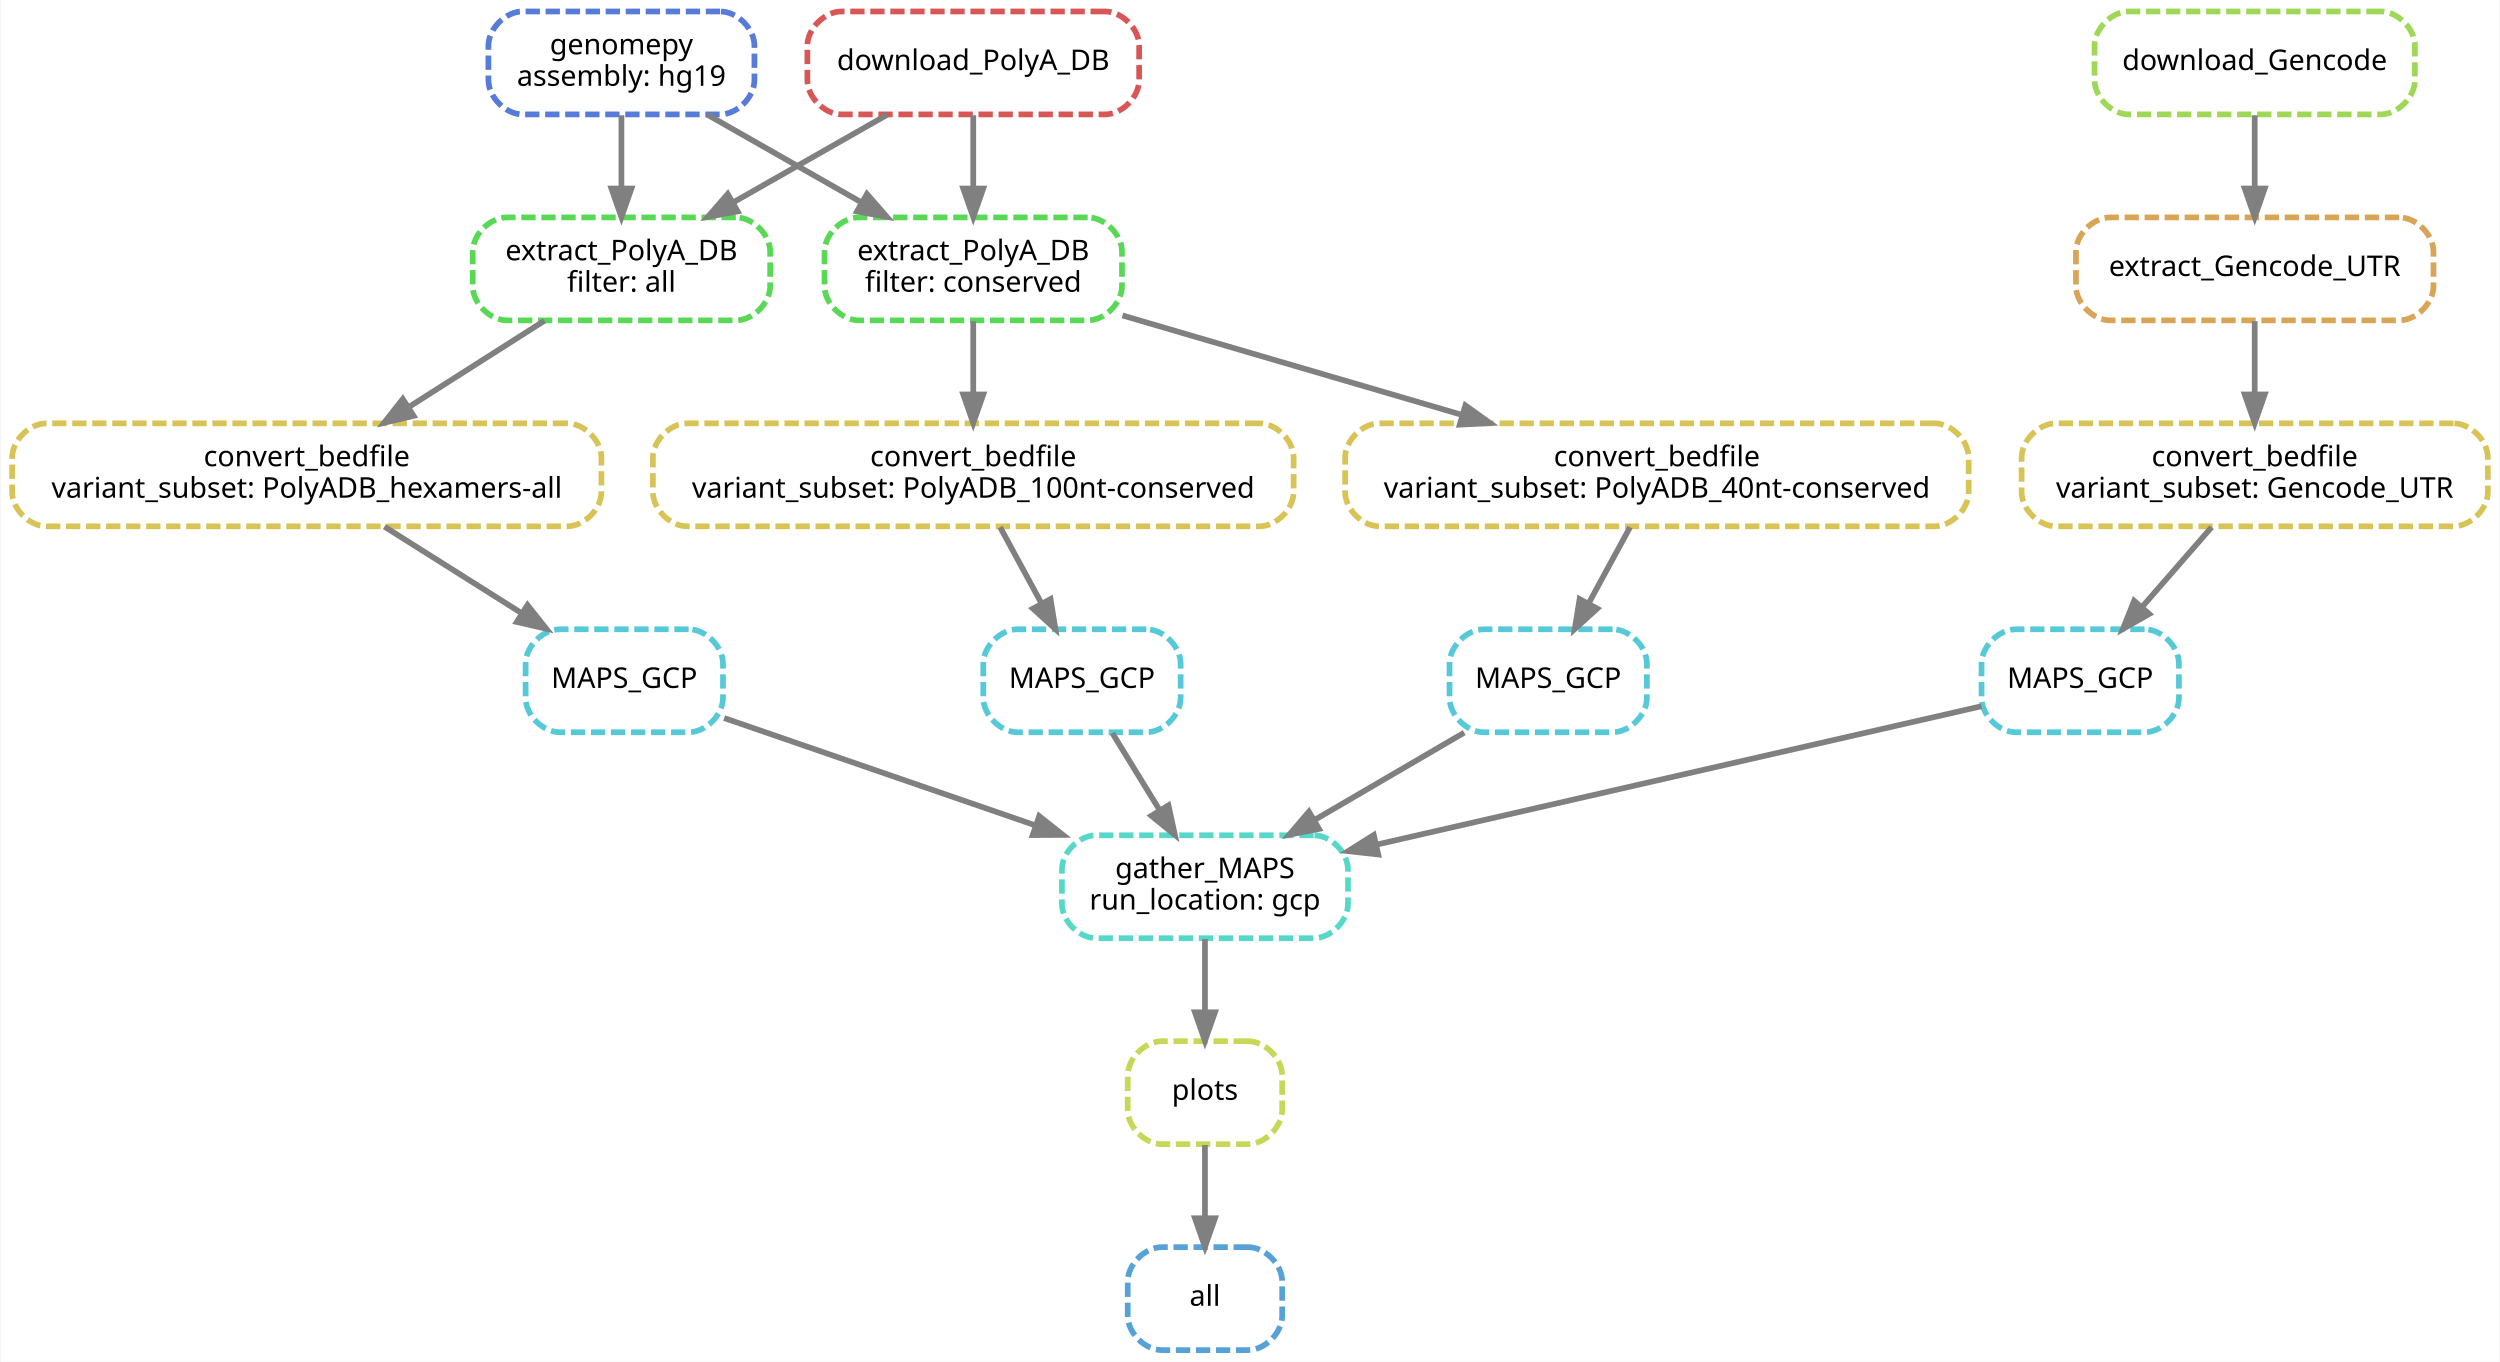
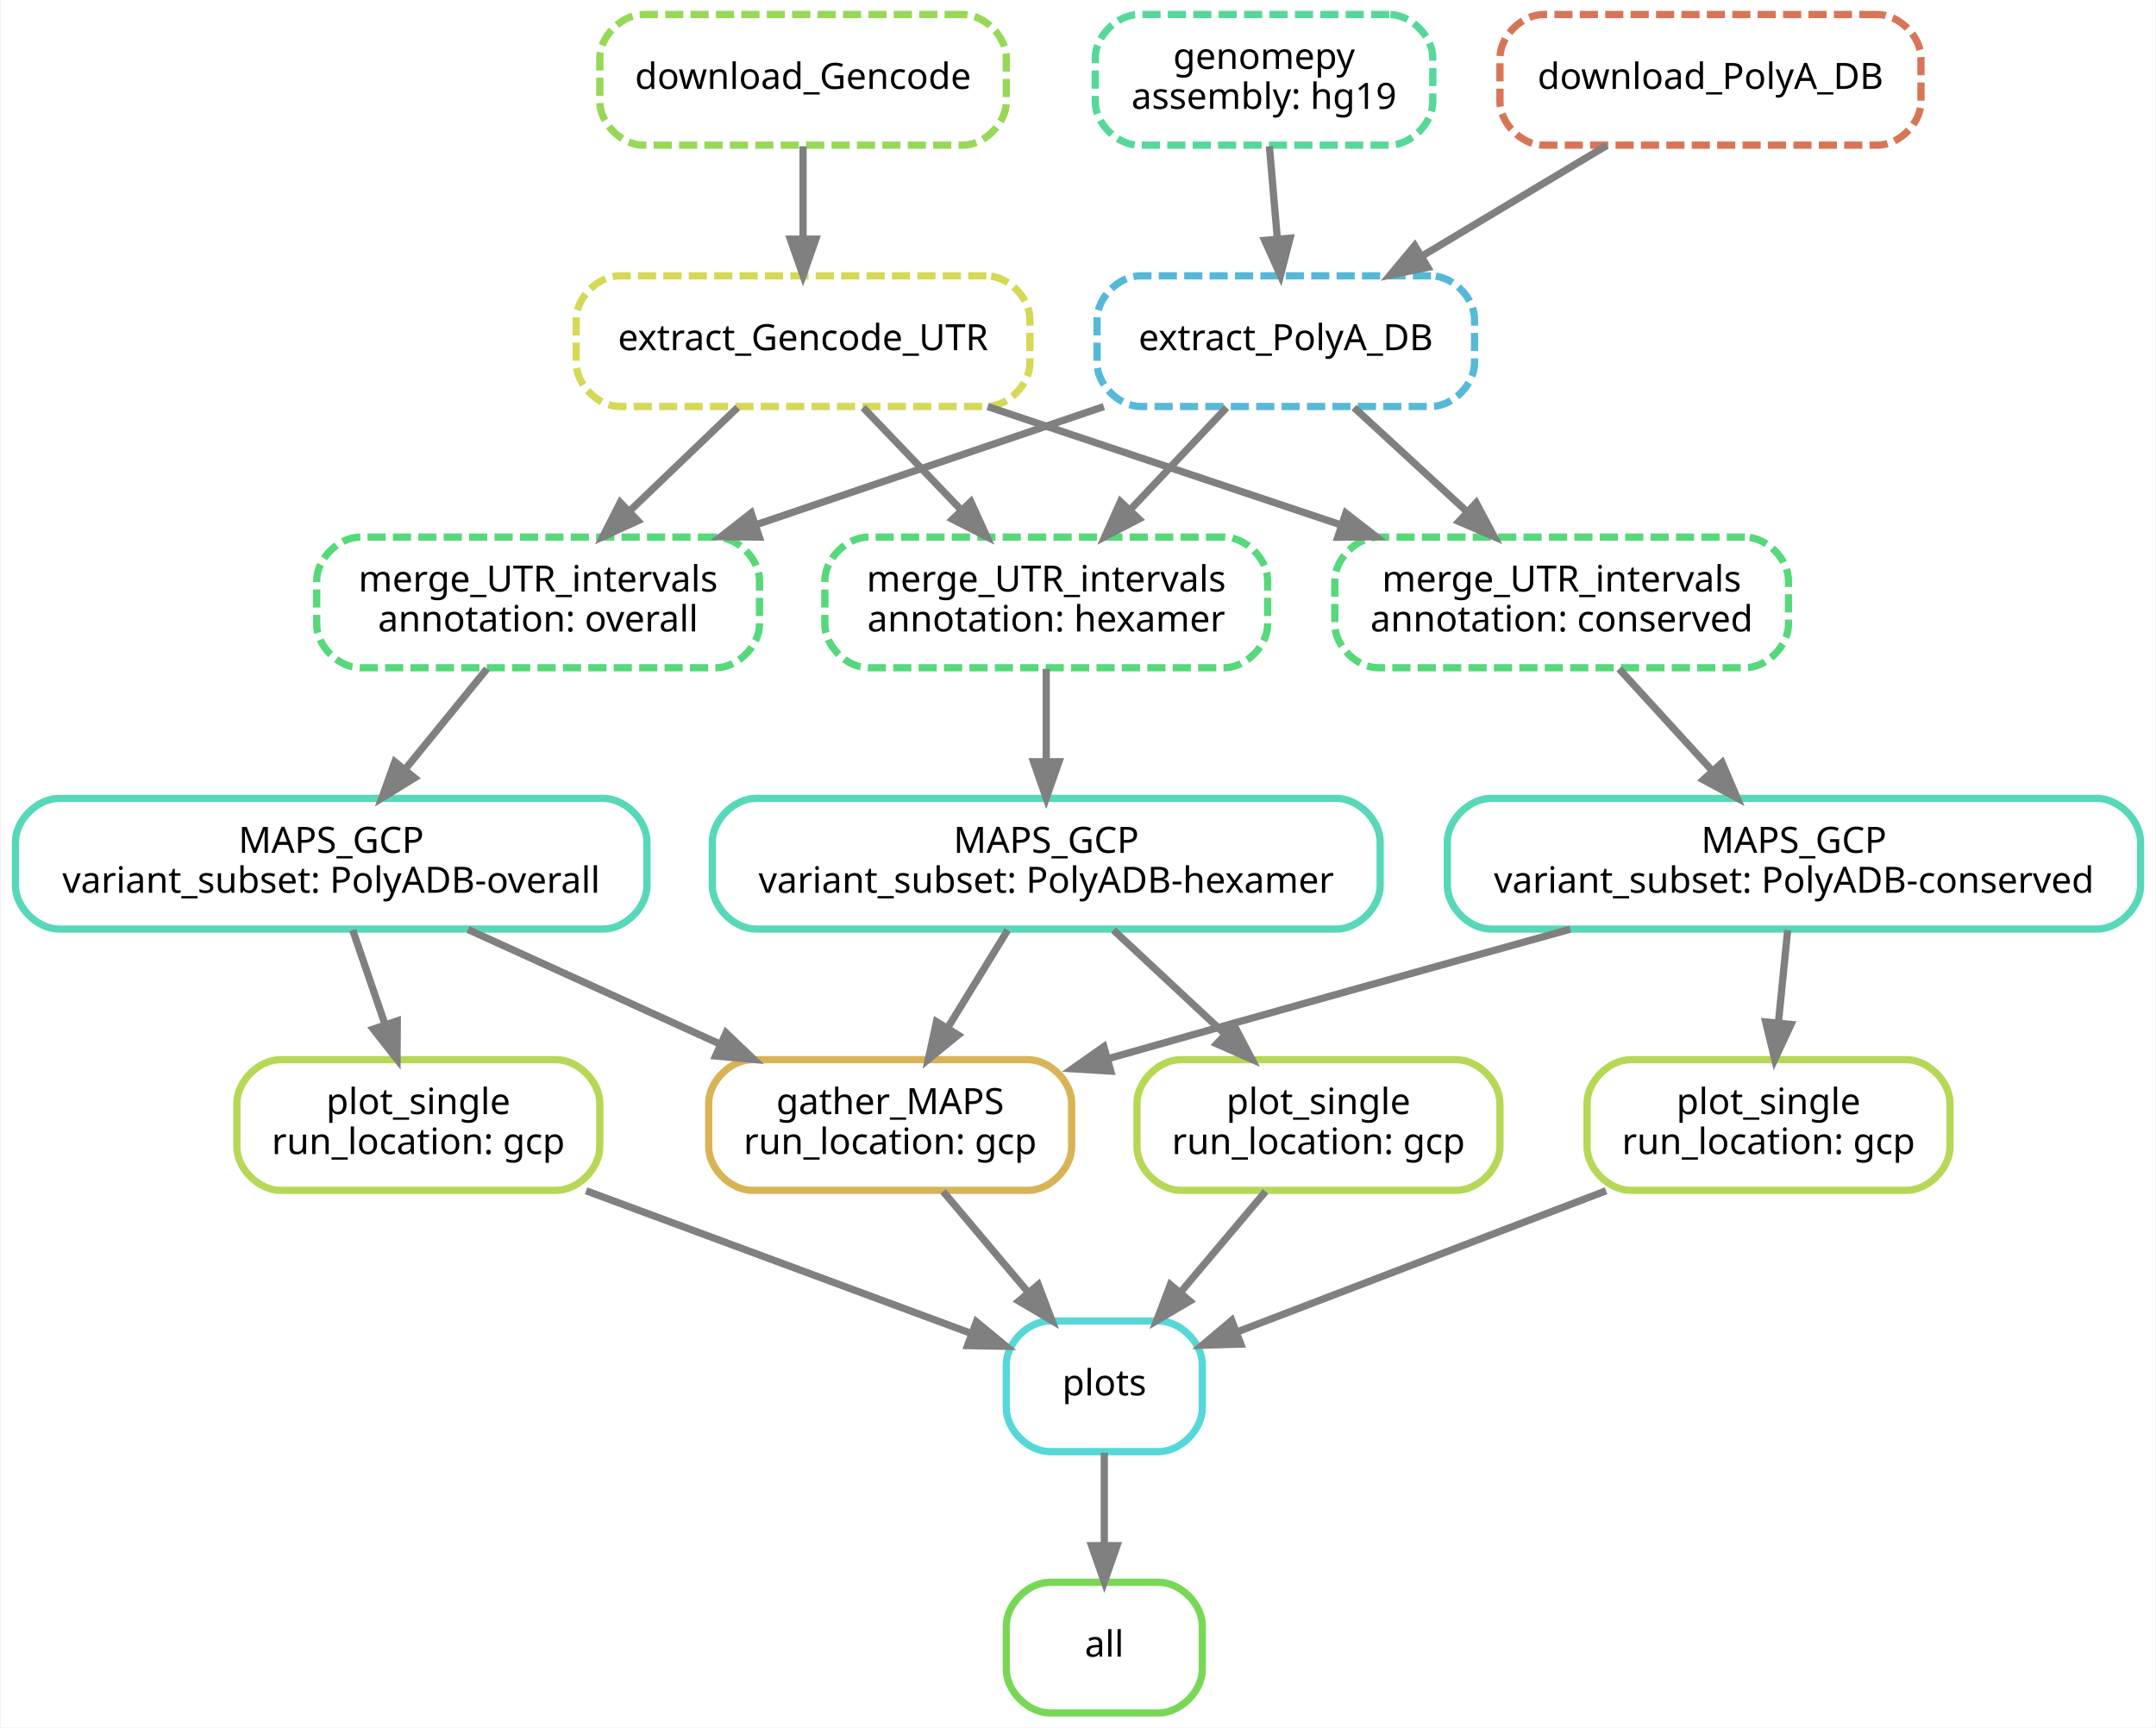
- <svg xmlns="http://www.w3.org/2000/svg" width="874pt" height="476pt" viewBox="0.00 0.00 873.50 476.00">
+ <svg xmlns="http://www.w3.org/2000/svg" width="594pt" height="476pt" viewBox="0.00 0.00 593.50 476.00">
  <g id="graph0" class="graph" transform="scale(1 1) rotate(0) translate(4 472)">
-     <polygon fill="white" stroke="transparent" points="-4,4 -4,-472 869.5,-472 869.5,4 -4,4" />
+     <polygon fill="white" stroke="transparent" points="-4,4 -4,-472 589.5,-472 589.5,4 -4,4" />
    <g id="node1" class="node">
-       <path fill="none" stroke="#56a2d8" stroke-width="2" stroke-dasharray="5,2" d="M432,-36C432,-36 402,-36 402,-36 396,-36 390,-30 390,-24 390,-24 390,-12 390,-12 390,-6 396,0 402,0 402,0 432,0 432,0 438,0 444,-6 444,-12 444,-12 444,-24 444,-24 444,-30 438,-36 432,-36" />
-       <text text-anchor="middle" x="417" y="-15.5" font-family="sans" font-size="10.00">all</text>
+       <path fill="none" stroke="#78d856" stroke-width="2" d="M315,-36C315,-36 285,-36 285,-36 279,-36 273,-30 273,-24 273,-24 273,-12 273,-12 273,-6 279,0 285,0 285,0 315,0 315,0 321,0 327,-6 327,-12 327,-12 327,-24 327,-24 327,-30 321,-36 315,-36" />
+       <text text-anchor="middle" x="300" y="-15.5" font-family="sans" font-size="10.00">all</text>
    </g>
    <g id="node2" class="node">
-       <path fill="none" stroke="#c6d856" stroke-width="2" stroke-dasharray="5,2" d="M432,-108C432,-108 402,-108 402,-108 396,-108 390,-102 390,-96 390,-96 390,-84 390,-84 390,-78 396,-72 402,-72 402,-72 432,-72 432,-72 438,-72 444,-78 444,-84 444,-84 444,-96 444,-96 444,-102 438,-108 432,-108" />
-       <text text-anchor="middle" x="417" y="-87.5" font-family="sans" font-size="10.00">plots</text>
+       <path fill="none" stroke="#56d8d8" stroke-width="2" d="M315,-108C315,-108 285,-108 285,-108 279,-108 273,-102 273,-96 273,-96 273,-84 273,-84 273,-78 279,-72 285,-72 285,-72 315,-72 315,-72 321,-72 327,-78 327,-84 327,-84 327,-96 327,-96 327,-102 321,-108 315,-108" />
+       <text text-anchor="middle" x="300" y="-87.5" font-family="sans" font-size="10.00">plots</text>
    </g>
    <g id="edge1" class="edge">
-       <path fill="none" stroke="grey" stroke-width="2" d="M417,-71.7C417,-63.98 417,-54.71 417,-46.11" />
-       <polygon fill="grey" stroke="grey" stroke-width="2" points="420.5,-46.1 417,-36.1 413.5,-46.1 420.5,-46.1" />
+       <path fill="none" stroke="grey" stroke-width="2" d="M300,-71.7C300,-63.98 300,-54.71 300,-46.11" />
+       <polygon fill="grey" stroke="grey" stroke-width="2" points="303.5,-46.1 300,-36.1 296.5,-46.1 303.5,-46.1" />
    </g>
    <g id="node3" class="node">
-       <path fill="none" stroke="#56d8c9" stroke-width="2" stroke-dasharray="5,2" d="M455,-180C455,-180 379,-180 379,-180 373,-180 367,-174 367,-168 367,-168 367,-156 367,-156 367,-150 373,-144 379,-144 379,-144 455,-144 455,-144 461,-144 467,-150 467,-156 467,-156 467,-168 467,-168 467,-174 461,-180 455,-180" />
-       <text text-anchor="middle" x="417" y="-165" font-family="sans" font-size="10.00">gather_MAPS</text>
-       <text text-anchor="middle" x="417" y="-154" font-family="sans" font-size="10.00">run_location: gcp</text>
+       <path fill="none" stroke="#d8b456" stroke-width="2" d="M279,-180C279,-180 203,-180 203,-180 197,-180 191,-174 191,-168 191,-168 191,-156 191,-156 191,-150 197,-144 203,-144 203,-144 279,-144 279,-144 285,-144 291,-150 291,-156 291,-156 291,-168 291,-168 291,-174 285,-180 279,-180" />
+       <text text-anchor="middle" x="241" y="-165" font-family="sans" font-size="10.00">gather_MAPS</text>
+       <text text-anchor="middle" x="241" y="-154" font-family="sans" font-size="10.00">run_location: gcp</text>
    </g>
    <g id="edge2" class="edge">
-       <path fill="none" stroke="grey" stroke-width="2" d="M417,-143.7C417,-135.98 417,-126.71 417,-118.11" />
-       <polygon fill="grey" stroke="grey" stroke-width="2" points="420.5,-118.1 417,-108.1 413.5,-118.1 420.5,-118.1" />
+       <path fill="none" stroke="grey" stroke-width="2" d="M255.58,-143.7C262.66,-135.3 271.28,-125.07 279.05,-115.86" />
+       <polygon fill="grey" stroke="grey" stroke-width="2" points="281.81,-118.01 285.58,-108.1 276.46,-113.49 281.81,-118.01" />
    </g>
    <g id="node4" class="node">
-       <path fill="none" stroke="#56c9d8" stroke-width="2" stroke-dasharray="5,2" d="M559.5,-252C559.5,-252 514.5,-252 514.5,-252 508.5,-252 502.5,-246 502.5,-240 502.5,-240 502.5,-228 502.5,-228 502.5,-222 508.5,-216 514.5,-216 514.5,-216 559.5,-216 559.5,-216 565.5,-216 571.5,-222 571.5,-228 571.5,-228 571.5,-240 571.5,-240 571.5,-246 565.5,-252 559.5,-252" />
-       <text text-anchor="middle" x="537" y="-231.5" font-family="sans" font-size="10.00">MAPS_GCP</text>
+       <path fill="none" stroke="#56d8b9" stroke-width="2" d="M162,-252C162,-252 12,-252 12,-252 6,-252 0,-246 0,-240 0,-240 0,-228 0,-228 0,-222 6,-216 12,-216 12,-216 162,-216 162,-216 168,-216 174,-222 174,-228 174,-228 174,-240 174,-240 174,-246 168,-252 162,-252" />
+       <text text-anchor="middle" x="87" y="-237" font-family="sans" font-size="10.00">MAPS_GCP</text>
+       <text text-anchor="middle" x="87" y="-226" font-family="sans" font-size="10.00">variant_subset: PolyADB-overall</text>
+     </g>
+     <g id="edge6" class="edge">
+       <path fill="none" stroke="grey" stroke-width="2" d="M124.67,-215.88C145.63,-206.35 171.9,-194.41 194.18,-184.28" />
+       <polygon fill="grey" stroke="grey" stroke-width="2" points="195.79,-187.39 203.45,-180.07 192.9,-181.02 195.79,-187.39" />
+     </g>
+     <g id="node15" class="node">
+       <path fill="none" stroke="#b6d856" stroke-width="2" d="M149,-180C149,-180 73,-180 73,-180 67,-180 61,-174 61,-168 61,-168 61,-156 61,-156 61,-150 67,-144 73,-144 73,-144 149,-144 149,-144 155,-144 161,-150 161,-156 161,-156 161,-168 161,-168 161,-174 155,-180 149,-180" />
+       <text text-anchor="middle" x="111" y="-165" font-family="sans" font-size="10.00">plot_single</text>
+       <text text-anchor="middle" x="111" y="-154" font-family="sans" font-size="10.00">run_location: gcp</text>
+     </g>
+     <g id="edge21" class="edge">
+       <path fill="none" stroke="grey" stroke-width="2" d="M92.93,-215.7C95.61,-207.9 98.83,-198.51 101.8,-189.83" />
+       <polygon fill="grey" stroke="grey" stroke-width="2" points="105.2,-190.7 105.14,-180.1 98.58,-188.43 105.2,-190.7" />
+     </g>
+     <g id="node5" class="node">
+       <path fill="none" stroke="#56d87b" stroke-width="2" stroke-dasharray="5,2" d="M193,-324C193,-324 95,-324 95,-324 89,-324 83,-318 83,-312 83,-312 83,-300 83,-300 83,-294 89,-288 95,-288 95,-288 193,-288 193,-288 199,-288 205,-294 205,-300 205,-300 205,-312 205,-312 205,-318 199,-324 193,-324" />
+       <text text-anchor="middle" x="144" y="-309" font-family="sans" font-size="10.00">merge_UTR_intervals</text>
+       <text text-anchor="middle" x="144" y="-298" font-family="sans" font-size="10.00">annotation: overall</text>
+     </g>
+     <g id="edge9" class="edge">
+       <path fill="none" stroke="grey" stroke-width="2" d="M129.91,-287.7C123.08,-279.3 114.74,-269.07 107.24,-259.86" />
+       <polygon fill="grey" stroke="grey" stroke-width="2" points="109.96,-257.65 100.93,-252.1 104.53,-262.07 109.96,-257.65" />
+     </g>
+     <g id="node6" class="node">
+       <path fill="none" stroke="#d6d856" stroke-width="2" stroke-dasharray="5,2" d="M267.5,-396C267.5,-396 166.5,-396 166.5,-396 160.5,-396 154.5,-390 154.5,-384 154.5,-384 154.5,-372 154.5,-372 154.5,-366 160.5,-360 166.5,-360 166.5,-360 267.5,-360 267.5,-360 273.5,-360 279.5,-366 279.5,-372 279.5,-372 279.5,-384 279.5,-384 279.5,-390 273.5,-396 267.5,-396" />
+       <text text-anchor="middle" x="217" y="-375.5" font-family="sans" font-size="10.00">extract_Gencode_UTR</text>
+     </g>
+     <g id="edge10" class="edge">
+       <path fill="none" stroke="grey" stroke-width="2" d="M198.96,-359.7C189.94,-351.05 178.88,-340.45 169.06,-331.03" />
+       <polygon fill="grey" stroke="grey" stroke-width="2" points="171.48,-328.5 161.84,-324.1 166.63,-333.55 171.48,-328.5" />
+     </g>
+     <g id="node12" class="node">
+       <path fill="none" stroke="#56d87b" stroke-width="2" stroke-dasharray="5,2" d="M333,-324C333,-324 235,-324 235,-324 229,-324 223,-318 223,-312 223,-312 223,-300 223,-300 223,-294 229,-288 235,-288 235,-288 333,-288 333,-288 339,-288 345,-294 345,-300 345,-300 345,-312 345,-312 345,-318 339,-324 333,-324" />
+       <text text-anchor="middle" x="284" y="-309" font-family="sans" font-size="10.00">merge_UTR_intervals</text>
+       <text text-anchor="middle" x="284" y="-298" font-family="sans" font-size="10.00">annotation: hexamer</text>
+     </g>
+     <g id="edge16" class="edge">
+       <path fill="none" stroke="grey" stroke-width="2" d="M233.56,-359.7C241.68,-351.22 251.59,-340.86 260.47,-331.58" />
+       <polygon fill="grey" stroke="grey" stroke-width="2" points="263.24,-333.75 267.63,-324.1 258.19,-328.91 263.24,-333.75" />
+     </g>
+     <g id="node14" class="node">
+       <path fill="none" stroke="#56d87b" stroke-width="2" stroke-dasharray="5,2" d="M476.5,-324C476.5,-324 375.5,-324 375.5,-324 369.5,-324 363.5,-318 363.5,-312 363.5,-312 363.5,-300 363.5,-300 363.5,-294 369.5,-288 375.5,-288 375.5,-288 476.5,-288 476.5,-288 482.5,-288 488.5,-294 488.5,-300 488.5,-300 488.5,-312 488.5,-312 488.5,-318 482.5,-324 476.5,-324" />
+       <text text-anchor="middle" x="426" y="-309" font-family="sans" font-size="10.00">merge_UTR_intervals</text>
+       <text text-anchor="middle" x="426" y="-298" font-family="sans" font-size="10.00">annotation: conserved</text>
+     </g>
+     <g id="edge19" class="edge">
+       <path fill="none" stroke="grey" stroke-width="2" d="M267.86,-359.97C297.19,-350.14 334.25,-337.73 365.12,-327.39" />
+       <polygon fill="grey" stroke="grey" stroke-width="2" points="366.54,-330.61 374.91,-324.11 364.32,-323.97 366.54,-330.61" />
+     </g>
+     <g id="node7" class="node">
+       <path fill="none" stroke="#97d856" stroke-width="2" stroke-dasharray="5,2" d="M261,-468C261,-468 173,-468 173,-468 167,-468 161,-462 161,-456 161,-456 161,-444 161,-444 161,-438 167,-432 173,-432 173,-432 261,-432 261,-432 267,-432 273,-438 273,-444 273,-444 273,-456 273,-456 273,-462 267,-468 261,-468" />
+       <text text-anchor="middle" x="217" y="-447.5" font-family="sans" font-size="10.00">download_Gencode</text>
+     </g>
+     <g id="edge12" class="edge">
+       <path fill="none" stroke="grey" stroke-width="2" d="M217,-431.7C217,-423.98 217,-414.71 217,-406.11" />
+       <polygon fill="grey" stroke="grey" stroke-width="2" points="220.5,-406.1 217,-396.1 213.5,-406.1 220.5,-406.1" />
+     </g>
+     <g id="node8" class="node">
+       <path fill="none" stroke="#56b9d8" stroke-width="2" stroke-dasharray="5,2" d="M390,-396C390,-396 310,-396 310,-396 304,-396 298,-390 298,-384 298,-384 298,-372 298,-372 298,-366 304,-360 310,-360 310,-360 390,-360 390,-360 396,-360 402,-366 402,-372 402,-372 402,-384 402,-384 402,-390 396,-396 390,-396" />
+       <text text-anchor="middle" x="350" y="-375.5" font-family="sans" font-size="10.00">extract_PolyA_DB</text>
+     </g>
+     <g id="edge11" class="edge">
+       <path fill="none" stroke="grey" stroke-width="2" d="M299.87,-359.97C270.96,-350.14 234.43,-337.73 204,-327.39" />
+       <polygon fill="grey" stroke="grey" stroke-width="2" points="204.95,-324.01 194.35,-324.11 202.7,-330.64 204.95,-324.01" />
+     </g>
+     <g id="edge17" class="edge">
+       <path fill="none" stroke="grey" stroke-width="2" d="M333.69,-359.7C325.69,-351.22 315.93,-340.86 307.18,-331.58" />
+       <polygon fill="grey" stroke="grey" stroke-width="2" points="309.53,-328.98 300.13,-324.1 304.44,-333.78 309.53,-328.98" />
+     </g>
+     <g id="edge20" class="edge">
+       <path fill="none" stroke="grey" stroke-width="2" d="M368.79,-359.7C378.17,-351.05 389.68,-340.45 399.91,-331.03" />
+       <polygon fill="grey" stroke="grey" stroke-width="2" points="402.45,-333.45 407.43,-324.1 397.7,-328.3 402.45,-333.45" />
+     </g>
+     <g id="node9" class="node">
+       <path fill="none" stroke="#d87556" stroke-width="2" stroke-dasharray="5,2" d="M513,-468C513,-468 421,-468 421,-468 415,-468 409,-462 409,-456 409,-456 409,-444 409,-444 409,-438 415,-432 421,-432 421,-432 513,-432 513,-432 519,-432 525,-438 525,-444 525,-444 525,-456 525,-456 525,-462 519,-468 513,-468" />
+       <text text-anchor="middle" x="467" y="-447.5" font-family="sans" font-size="10.00">download_PolyA_DB</text>
+     </g>
+     <g id="edge13" class="edge">
+       <path fill="none" stroke="grey" stroke-width="2" d="M438.38,-431.88C423.08,-422.72 404.06,-411.34 387.58,-401.48" />
+       <polygon fill="grey" stroke="grey" stroke-width="2" points="389.11,-398.32 378.73,-396.19 385.52,-404.33 389.11,-398.32" />
+     </g>
+     <g id="node10" class="node">
+       <path fill="none" stroke="#56d89a" stroke-width="2" stroke-dasharray="5,2" d="M378.5,-468C378.5,-468 309.5,-468 309.5,-468 303.5,-468 297.5,-462 297.5,-456 297.5,-456 297.5,-444 297.5,-444 297.5,-438 303.5,-432 309.5,-432 309.5,-432 378.5,-432 378.5,-432 384.5,-432 390.5,-438 390.5,-444 390.5,-444 390.5,-456 390.5,-456 390.5,-462 384.5,-468 378.5,-468" />
+       <text text-anchor="middle" x="344" y="-453" font-family="sans" font-size="10.00">genomepy</text>
+       <text text-anchor="middle" x="344" y="-442" font-family="sans" font-size="10.00">assembly: hg19</text>
+     </g>
+     <g id="edge14" class="edge">
+       <path fill="none" stroke="grey" stroke-width="2" d="M345.48,-431.7C346.14,-423.98 346.94,-414.71 347.68,-406.11" />
+       <polygon fill="grey" stroke="grey" stroke-width="2" points="351.17,-406.37 348.53,-396.1 344.19,-405.77 351.17,-406.37" />
+     </g>
+     <g id="node11" class="node">
+       <path fill="none" stroke="#56d8b9" stroke-width="2" d="M364,-252C364,-252 204,-252 204,-252 198,-252 192,-246 192,-240 192,-240 192,-228 192,-228 192,-222 198,-216 204,-216 204,-216 364,-216 364,-216 370,-216 376,-222 376,-228 376,-228 376,-240 376,-240 376,-246 370,-252 364,-252" />
+       <text text-anchor="middle" x="284" y="-237" font-family="sans" font-size="10.00">MAPS_GCP</text>
+       <text text-anchor="middle" x="284" y="-226" font-family="sans" font-size="10.00">variant_subset: PolyADB-hexamer</text>
+     </g>
+     <g id="edge7" class="edge">
+       <path fill="none" stroke="grey" stroke-width="2" d="M273.37,-215.7C268.37,-207.56 262.31,-197.69 256.79,-188.7" />
+       <polygon fill="grey" stroke="grey" stroke-width="2" points="259.72,-186.79 251.51,-180.1 253.76,-190.46 259.72,-186.79" />
+     </g>
+     <g id="node16" class="node">
+       <path fill="none" stroke="#b6d856" stroke-width="2" d="M397,-180C397,-180 321,-180 321,-180 315,-180 309,-174 309,-168 309,-168 309,-156 309,-156 309,-150 315,-144 321,-144 321,-144 397,-144 397,-144 403,-144 409,-150 409,-156 409,-156 409,-168 409,-168 409,-174 403,-180 397,-180" />
+       <text text-anchor="middle" x="359" y="-165" font-family="sans" font-size="10.00">plot_single</text>
+       <text text-anchor="middle" x="359" y="-154" font-family="sans" font-size="10.00">run_location: gcp</text>
+     </g>
+     <g id="edge22" class="edge">
+       <path fill="none" stroke="grey" stroke-width="2" d="M302.54,-215.7C311.8,-207.05 323.16,-196.45 333.26,-187.03" />
+       <polygon fill="grey" stroke="grey" stroke-width="2" points="335.75,-189.49 340.67,-180.1 330.98,-184.37 335.75,-189.49" />
+     </g>
+     <g id="edge15" class="edge">
+       <path fill="none" stroke="grey" stroke-width="2" d="M284,-287.7C284,-279.98 284,-270.71 284,-262.11" />
+       <polygon fill="grey" stroke="grey" stroke-width="2" points="287.5,-262.1 284,-252.1 280.5,-262.1 287.5,-262.1" />
+     </g>
+     <g id="node13" class="node">
+       <path fill="none" stroke="#56d8b9" stroke-width="2" d="M573.5,-252C573.5,-252 406.5,-252 406.5,-252 400.5,-252 394.5,-246 394.5,-240 394.5,-240 394.5,-228 394.5,-228 394.5,-222 400.5,-216 406.5,-216 406.5,-216 573.5,-216 573.5,-216 579.5,-216 585.5,-222 585.5,-228 585.5,-228 585.5,-240 585.5,-240 585.5,-246 579.5,-252 573.5,-252" />
+       <text text-anchor="middle" x="490" y="-237" font-family="sans" font-size="10.00">MAPS_GCP</text>
+       <text text-anchor="middle" x="490" y="-226" font-family="sans" font-size="10.00">variant_subset: PolyADB-conserved</text>
+     </g>
+     <g id="edge8" class="edge">
+       <path fill="none" stroke="grey" stroke-width="2" d="M428.35,-215.95C393.48,-206.27 348.83,-193.82 300.84,-180.23" />
+       <polygon fill="grey" stroke="grey" stroke-width="2" points="301.78,-176.86 291.2,-177.5 299.87,-183.59 301.78,-176.86" />
+     </g>
+     <g id="node17" class="node">
+       <path fill="none" stroke="#b6d856" stroke-width="2" d="M521,-180C521,-180 445,-180 445,-180 439,-180 433,-174 433,-168 433,-168 433,-156 433,-156 433,-150 439,-144 445,-144 445,-144 521,-144 521,-144 527,-144 533,-150 533,-156 533,-156 533,-168 533,-168 533,-174 527,-180 521,-180" />
+       <text text-anchor="middle" x="483" y="-165" font-family="sans" font-size="10.00">plot_single</text>
+       <text text-anchor="middle" x="483" y="-154" font-family="sans" font-size="10.00">run_location: gcp</text>
+     </g>
+     <g id="edge23" class="edge">
+       <path fill="none" stroke="grey" stroke-width="2" d="M488.27,-215.7C487.5,-207.98 486.57,-198.71 485.71,-190.11" />
+       <polygon fill="grey" stroke="grey" stroke-width="2" points="489.19,-189.71 484.71,-180.1 482.22,-190.4 489.19,-189.71" />
+     </g>
+     <g id="edge18" class="edge">
+       <path fill="none" stroke="grey" stroke-width="2" d="M441.82,-287.7C449.57,-279.22 459.04,-268.86 467.52,-259.58" />
+       <polygon fill="grey" stroke="grey" stroke-width="2" points="470.2,-261.85 474.36,-252.1 465.03,-257.12 470.2,-261.85" />
    </g>
    <g id="edge3" class="edge">
-       <path fill="none" stroke="grey" stroke-width="2" d="M507.64,-215.88C491.95,-206.72 472.44,-195.34 455.55,-185.48" />
-       <polygon fill="grey" stroke="grey" stroke-width="2" points="456.87,-182.21 446.47,-180.19 453.34,-188.25 456.87,-182.21" />
-     </g>
-     <g id="node5" class="node">
-       <path fill="none" stroke="#d8c356" stroke-width="2" stroke-dasharray="5,2" d="M672,-324C672,-324 478,-324 478,-324 472,-324 466,-318 466,-312 466,-312 466,-300 466,-300 466,-294 472,-288 478,-288 478,-288 672,-288 672,-288 678,-288 684,-294 684,-300 684,-300 684,-312 684,-312 684,-318 678,-324 672,-324" />
-       <text text-anchor="middle" x="575" y="-309" font-family="sans" font-size="10.00">convert_bedfile</text>
-       <text text-anchor="middle" x="575" y="-298" font-family="sans" font-size="10.00">variant_subset: PolyADB_40nt-conserved</text>
-     </g>
-     <g id="edge7" class="edge">
-       <path fill="none" stroke="grey" stroke-width="2" d="M565.61,-287.7C561.24,-279.64 555.94,-269.89 551.1,-260.98" />
-       <polygon fill="grey" stroke="grey" stroke-width="2" points="554.13,-259.22 546.29,-252.1 547.98,-262.56 554.13,-259.22" />
-     </g>
-     <g id="node6" class="node">
-       <path fill="none" stroke="#59d856" stroke-width="2" stroke-dasharray="5,2" d="M376,-396C376,-396 296,-396 296,-396 290,-396 284,-390 284,-384 284,-384 284,-372 284,-372 284,-366 290,-360 296,-360 296,-360 376,-360 376,-360 382,-360 388,-366 388,-372 388,-372 388,-384 388,-384 388,-390 382,-396 376,-396" />
-       <text text-anchor="middle" x="336" y="-381" font-family="sans" font-size="10.00">extract_PolyA_DB</text>
-       <text text-anchor="middle" x="336" y="-370" font-family="sans" font-size="10.00">filter: conserved</text>
-     </g>
-     <g id="edge8" class="edge">
-       <path fill="none" stroke="grey" stroke-width="2" d="M388.15,-361.72C422.95,-351.53 469.06,-338.03 506.77,-326.98" />
-       <polygon fill="grey" stroke="grey" stroke-width="2" points="508.05,-330.26 516.67,-324.09 506.08,-323.54 508.05,-330.26" />
-     </g>
-     <g id="node10" class="node">
-       <path fill="none" stroke="#d8c356" stroke-width="2" stroke-dasharray="5,2" d="M436,-324C436,-324 236,-324 236,-324 230,-324 224,-318 224,-312 224,-312 224,-300 224,-300 224,-294 230,-288 236,-288 236,-288 436,-288 436,-288 442,-288 448,-294 448,-300 448,-300 448,-312 448,-312 448,-318 442,-324 436,-324" />
-       <text text-anchor="middle" x="336" y="-309" font-family="sans" font-size="10.00">convert_bedfile</text>
-       <text text-anchor="middle" x="336" y="-298" font-family="sans" font-size="10.00">variant_subset: PolyADB_100nt-conserved</text>
-     </g>
-     <g id="edge12" class="edge">
-       <path fill="none" stroke="grey" stroke-width="2" d="M336,-359.7C336,-351.98 336,-342.71 336,-334.11" />
-       <polygon fill="grey" stroke="grey" stroke-width="2" points="339.5,-334.1 336,-324.1 332.5,-334.1 339.5,-334.1" />
-     </g>
-     <g id="node7" class="node">
-       <path fill="none" stroke="#d85656" stroke-width="2" stroke-dasharray="5,2" d="M382,-468C382,-468 290,-468 290,-468 284,-468 278,-462 278,-456 278,-456 278,-444 278,-444 278,-438 284,-432 290,-432 290,-432 382,-432 382,-432 388,-432 394,-438 394,-444 394,-444 394,-456 394,-456 394,-462 388,-468 382,-468" />
-       <text text-anchor="middle" x="336" y="-447.5" font-family="sans" font-size="10.00">download_PolyA_DB</text>
-     </g>
-     <g id="edge9" class="edge">
-       <path fill="none" stroke="grey" stroke-width="2" d="M336,-431.7C336,-423.98 336,-414.71 336,-406.11" />
-       <polygon fill="grey" stroke="grey" stroke-width="2" points="339.5,-406.1 336,-396.1 332.5,-406.1 339.5,-406.1" />
-     </g>
-     <g id="node13" class="node">
-       <path fill="none" stroke="#59d856" stroke-width="2" stroke-dasharray="5,2" d="M253,-396C253,-396 173,-396 173,-396 167,-396 161,-390 161,-384 161,-384 161,-372 161,-372 161,-366 167,-360 173,-360 173,-360 253,-360 253,-360 259,-360 265,-366 265,-372 265,-372 265,-384 265,-384 265,-390 259,-396 253,-396" />
-       <text text-anchor="middle" x="213" y="-381" font-family="sans" font-size="10.00">extract_PolyA_DB</text>
-       <text text-anchor="middle" x="213" y="-370" font-family="sans" font-size="10.00">filter: all</text>
-     </g>
-     <g id="edge15" class="edge">
-       <path fill="none" stroke="grey" stroke-width="2" d="M305.91,-431.88C289.68,-422.64 269.46,-411.13 252.03,-401.21" />
-       <polygon fill="grey" stroke="grey" stroke-width="2" points="253.63,-398.09 243.2,-396.19 250.16,-404.18 253.63,-398.09" />
-     </g>
-     <g id="node8" class="node">
-       <path fill="none" stroke="#567bd8" stroke-width="2" stroke-dasharray="5,2" d="M247.5,-468C247.5,-468 178.5,-468 178.5,-468 172.5,-468 166.5,-462 166.5,-456 166.5,-456 166.5,-444 166.5,-444 166.5,-438 172.5,-432 178.5,-432 178.5,-432 247.5,-432 247.5,-432 253.5,-432 259.5,-438 259.5,-444 259.5,-444 259.5,-456 259.5,-456 259.5,-462 253.5,-468 247.5,-468" />
-       <text text-anchor="middle" x="213" y="-453" font-family="sans" font-size="10.00">genomepy</text>
-       <text text-anchor="middle" x="213" y="-442" font-family="sans" font-size="10.00">assembly: hg19</text>
-     </g>
-     <g id="edge10" class="edge">
-       <path fill="none" stroke="grey" stroke-width="2" d="M243.09,-431.88C259.32,-422.64 279.54,-411.13 296.97,-401.21" />
-       <polygon fill="grey" stroke="grey" stroke-width="2" points="298.84,-404.18 305.8,-396.19 295.37,-398.09 298.84,-404.18" />
-     </g>
-     <g id="edge16" class="edge">
-       <path fill="none" stroke="grey" stroke-width="2" d="M213,-431.7C213,-423.98 213,-414.71 213,-406.11" />
-       <polygon fill="grey" stroke="grey" stroke-width="2" points="216.5,-406.1 213,-396.1 209.5,-406.1 216.5,-406.1" />
-     </g>
-     <g id="node9" class="node">
-       <path fill="none" stroke="#56c9d8" stroke-width="2" stroke-dasharray="5,2" d="M396.5,-252C396.5,-252 351.5,-252 351.5,-252 345.5,-252 339.5,-246 339.5,-240 339.5,-240 339.5,-228 339.5,-228 339.5,-222 345.5,-216 351.5,-216 351.5,-216 396.5,-216 396.5,-216 402.5,-216 408.5,-222 408.5,-228 408.5,-228 408.5,-240 408.5,-240 408.5,-246 402.5,-252 396.5,-252" />
-       <text text-anchor="middle" x="374" y="-231.5" font-family="sans" font-size="10.00">MAPS_GCP</text>
+       <path fill="none" stroke="grey" stroke-width="2" d="M157.23,-143.88C189.83,-131.8 232.9,-115.85 263.18,-104.64" />
+       <polygon fill="grey" stroke="grey" stroke-width="2" points="264.76,-107.78 272.92,-101.03 262.33,-101.22 264.76,-107.78" />
    </g>
    <g id="edge4" class="edge">
-       <path fill="none" stroke="grey" stroke-width="2" d="M384.63,-215.7C389.63,-207.56 395.69,-197.69 401.21,-188.7" />
-       <polygon fill="grey" stroke="grey" stroke-width="2" points="404.24,-190.46 406.49,-180.1 398.28,-186.79 404.24,-190.46" />
-     </g>
-     <g id="edge11" class="edge">
-       <path fill="none" stroke="grey" stroke-width="2" d="M345.39,-287.7C349.76,-279.64 355.06,-269.89 359.9,-260.98" />
-       <polygon fill="grey" stroke="grey" stroke-width="2" points="363.02,-262.56 364.71,-252.1 356.87,-259.22 363.02,-262.56" />
-     </g>
-     <g id="node11" class="node">
-       <path fill="none" stroke="#56c9d8" stroke-width="2" stroke-dasharray="5,2" d="M236.5,-252C236.5,-252 191.5,-252 191.5,-252 185.5,-252 179.5,-246 179.5,-240 179.5,-240 179.5,-228 179.5,-228 179.5,-222 185.5,-216 191.5,-216 191.5,-216 236.5,-216 236.5,-216 242.5,-216 248.5,-222 248.5,-228 248.5,-228 248.5,-240 248.5,-240 248.5,-246 242.5,-252 236.5,-252" />
-       <text text-anchor="middle" x="214" y="-231.5" font-family="sans" font-size="10.00">MAPS_GCP</text>
+       <path fill="none" stroke="grey" stroke-width="2" d="M344.42,-143.7C337.34,-135.3 328.72,-125.07 320.95,-115.86" />
+       <polygon fill="grey" stroke="grey" stroke-width="2" points="323.54,-113.49 314.42,-108.1 318.19,-118.01 323.54,-113.49" />
    </g>
    <g id="edge5" class="edge">
-       <path fill="none" stroke="grey" stroke-width="2" d="M248.9,-220.97C278.74,-210.68 322.33,-195.64 357.65,-183.47" />
-       <polygon fill="grey" stroke="grey" stroke-width="2" points="359.06,-186.68 367.37,-180.11 356.78,-180.06 359.06,-186.68" />
-     </g>
-     <g id="node12" class="node">
-       <path fill="none" stroke="#d8c356" stroke-width="2" stroke-dasharray="5,2" d="M194,-324C194,-324 12,-324 12,-324 6,-324 0,-318 0,-312 0,-312 0,-300 0,-300 0,-294 6,-288 12,-288 12,-288 194,-288 194,-288 200,-288 206,-294 206,-300 206,-300 206,-312 206,-312 206,-318 200,-324 194,-324" />
-       <text text-anchor="middle" x="103" y="-309" font-family="sans" font-size="10.00">convert_bedfile</text>
-       <text text-anchor="middle" x="103" y="-298" font-family="sans" font-size="10.00">variant_subset: PolyADB_hexamers-all</text>
-     </g>
-     <g id="edge13" class="edge">
-       <path fill="none" stroke="grey" stroke-width="2" d="M130.15,-287.88C144.53,-278.81 162.38,-267.55 177.91,-257.76" />
-       <polygon fill="grey" stroke="grey" stroke-width="2" points="180.15,-260.48 186.74,-252.19 176.42,-254.56 180.15,-260.48" />
-     </g>
-     <g id="edge14" class="edge">
-       <path fill="none" stroke="grey" stroke-width="2" d="M186.09,-359.88C171.84,-350.81 154.15,-339.55 138.76,-329.76" />
-       <polygon fill="grey" stroke="grey" stroke-width="2" points="140.33,-326.61 130.01,-324.19 136.57,-332.51 140.33,-326.61" />
-     </g>
-     <g id="node14" class="node">
-       <path fill="none" stroke="#56c9d8" stroke-width="2" stroke-dasharray="5,2" d="M745.5,-252C745.5,-252 700.5,-252 700.5,-252 694.5,-252 688.5,-246 688.5,-240 688.5,-240 688.5,-228 688.5,-228 688.5,-222 694.5,-216 700.5,-216 700.5,-216 745.5,-216 745.5,-216 751.5,-216 757.5,-222 757.5,-228 757.5,-228 757.5,-240 757.5,-240 757.5,-246 751.5,-252 745.5,-252" />
-       <text text-anchor="middle" x="723" y="-231.5" font-family="sans" font-size="10.00">MAPS_GCP</text>
-     </g>
-     <g id="edge6" class="edge">
-       <path fill="none" stroke="grey" stroke-width="2" d="M688.49,-225.11C637.16,-213.36 539.97,-191.13 476.88,-176.7" />
-       <polygon fill="grey" stroke="grey" stroke-width="2" points="477.58,-173.27 467.06,-174.45 476.02,-180.09 477.58,-173.27" />
-     </g>
-     <g id="node15" class="node">
-       <path fill="none" stroke="#d8c356" stroke-width="2" stroke-dasharray="5,2" d="M853.5,-324C853.5,-324 714.5,-324 714.5,-324 708.5,-324 702.5,-318 702.5,-312 702.5,-312 702.5,-300 702.5,-300 702.5,-294 708.5,-288 714.5,-288 714.5,-288 853.5,-288 853.5,-288 859.5,-288 865.5,-294 865.5,-300 865.5,-300 865.5,-312 865.5,-312 865.5,-318 859.5,-324 853.5,-324" />
-       <text text-anchor="middle" x="784" y="-309" font-family="sans" font-size="10.00">convert_bedfile</text>
-       <text text-anchor="middle" x="784" y="-298" font-family="sans" font-size="10.00">variant_subset: Gencode_UTR</text>
-     </g>
-     <g id="edge17" class="edge">
-       <path fill="none" stroke="grey" stroke-width="2" d="M768.92,-287.7C761.61,-279.3 752.69,-269.07 744.66,-259.86" />
-       <polygon fill="grey" stroke="grey" stroke-width="2" points="747.11,-257.34 737.91,-252.1 741.84,-261.94 747.11,-257.34" />
-     </g>
-     <g id="node16" class="node">
-       <path fill="none" stroke="#d8a456" stroke-width="2" stroke-dasharray="5,2" d="M834.5,-396C834.5,-396 733.5,-396 733.5,-396 727.5,-396 721.5,-390 721.5,-384 721.5,-384 721.5,-372 721.5,-372 721.5,-366 727.5,-360 733.5,-360 733.5,-360 834.5,-360 834.5,-360 840.5,-360 846.5,-366 846.5,-372 846.5,-372 846.5,-384 846.5,-384 846.5,-390 840.5,-396 834.5,-396" />
-       <text text-anchor="middle" x="784" y="-375.5" font-family="sans" font-size="10.00">extract_Gencode_UTR</text>
-     </g>
-     <g id="edge18" class="edge">
-       <path fill="none" stroke="grey" stroke-width="2" d="M784,-359.7C784,-351.98 784,-342.71 784,-334.11" />
-       <polygon fill="grey" stroke="grey" stroke-width="2" points="787.5,-334.1 784,-324.1 780.5,-334.1 787.5,-334.1" />
-     </g>
-     <g id="node17" class="node">
-       <path fill="none" stroke="#9fd856" stroke-width="2" stroke-dasharray="5,2" d="M828,-468C828,-468 740,-468 740,-468 734,-468 728,-462 728,-456 728,-456 728,-444 728,-444 728,-438 734,-432 740,-432 740,-432 828,-432 828,-432 834,-432 840,-438 840,-444 840,-444 840,-456 840,-456 840,-462 834,-468 828,-468" />
-       <text text-anchor="middle" x="784" y="-447.5" font-family="sans" font-size="10.00">download_Gencode</text>
-     </g>
-     <g id="edge19" class="edge">
-       <path fill="none" stroke="grey" stroke-width="2" d="M784,-431.7C784,-423.98 784,-414.71 784,-406.11" />
-       <polygon fill="grey" stroke="grey" stroke-width="2" points="787.5,-406.1 784,-396.1 780.5,-406.1 787.5,-406.1" />
+       <path fill="none" stroke="grey" stroke-width="2" d="M438.23,-143.88C406.96,-131.91 365.72,-116.14 336.45,-104.94" />
+       <polygon fill="grey" stroke="grey" stroke-width="2" points="337.6,-101.64 327.01,-101.33 335.1,-108.17 337.6,-101.64" />
    </g>
  </g>
</svg>
